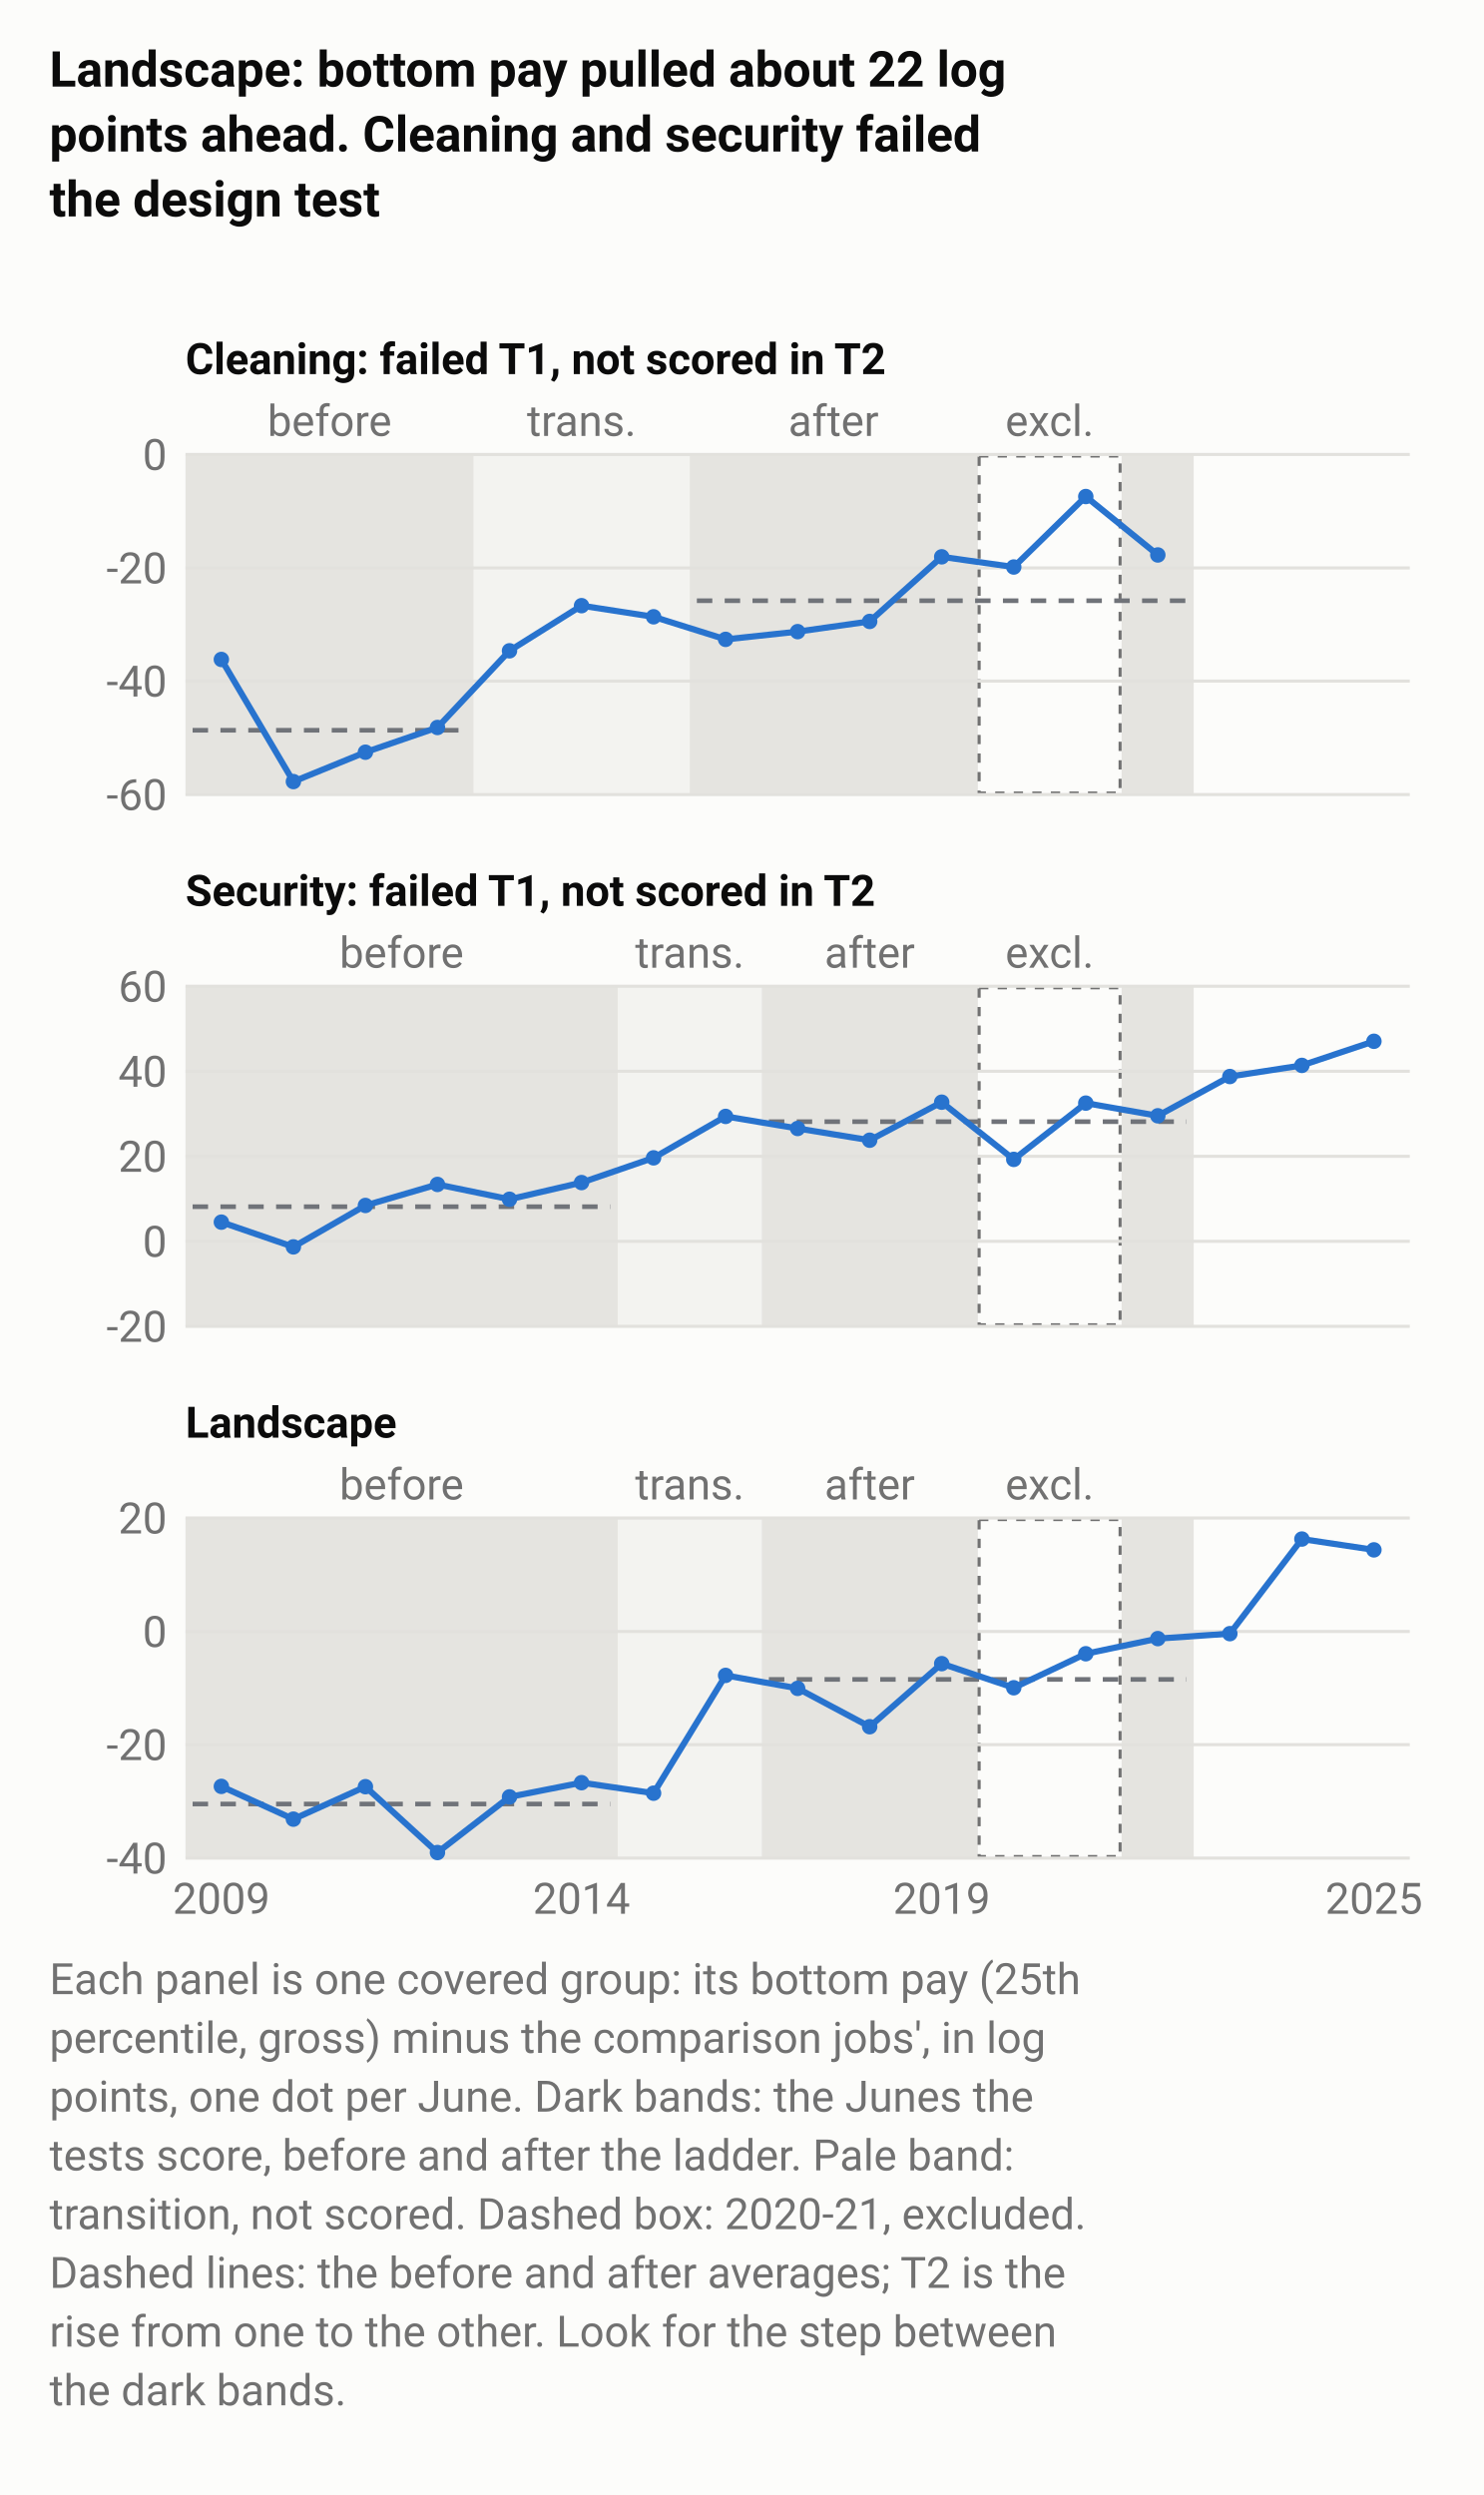
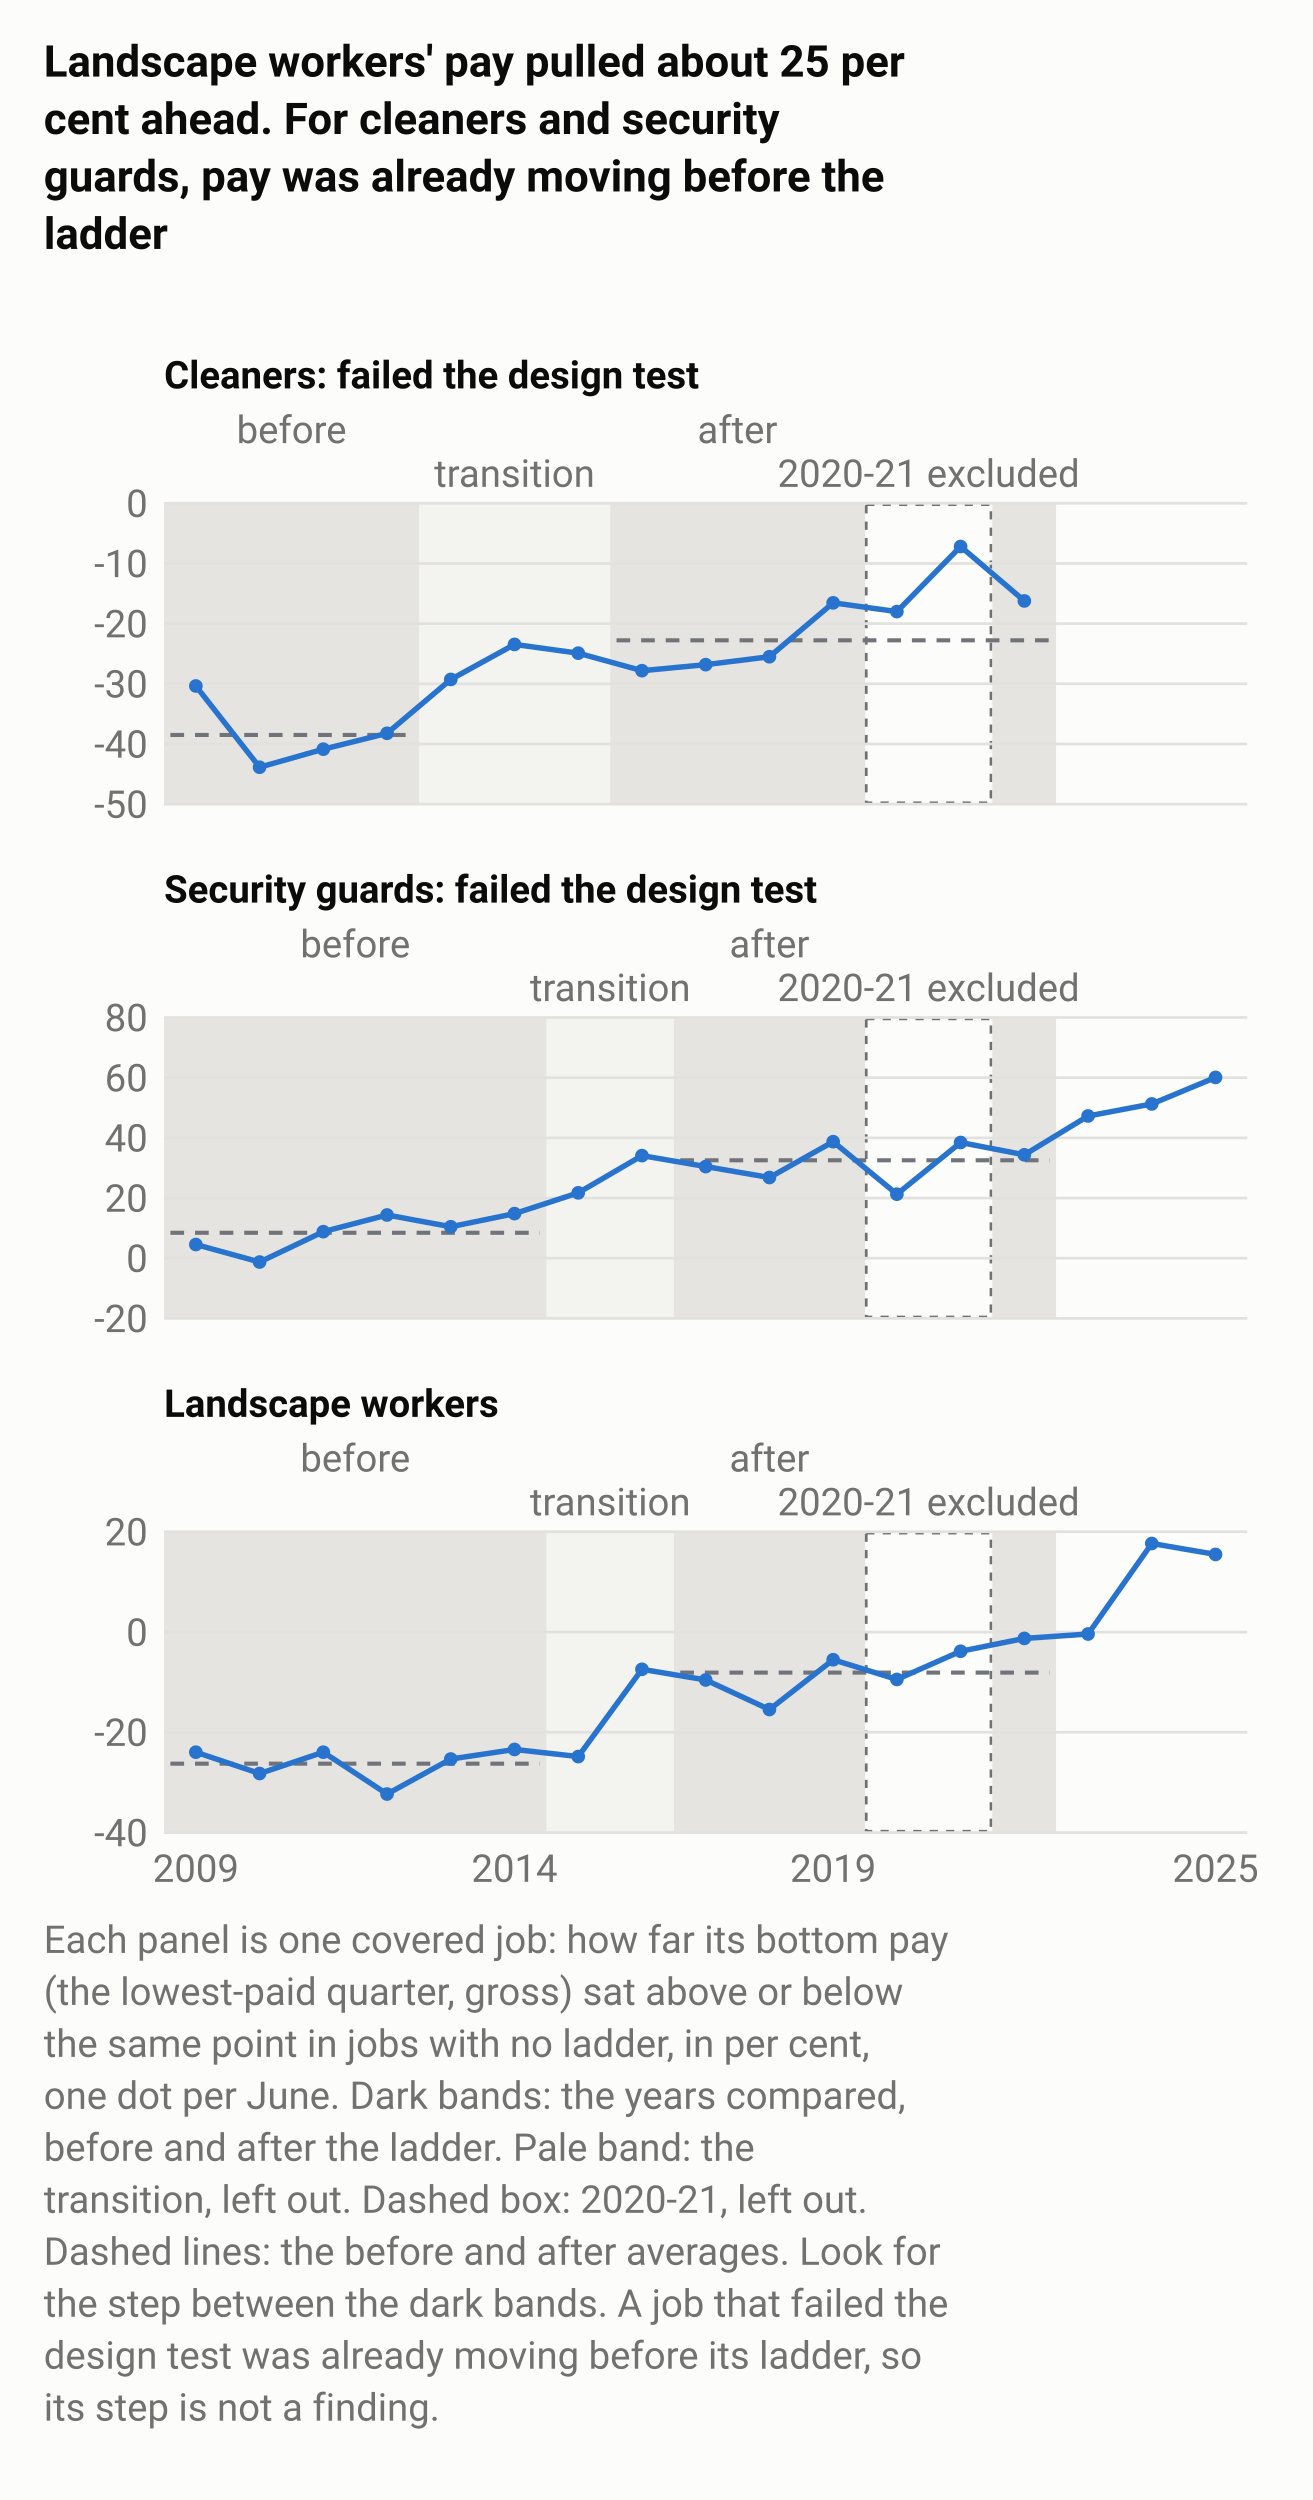
- <svg xmlns="http://www.w3.org/2000/svg" viewBox="0 0 480 807" role="img" aria-label="Three panels, one per covered group, showing bottom pay in covered jobs minus comparison jobs, in log points, each June 2009-2025, with the before, transition, excluded and after years shaded. Landscape: bottom pay pulled about 22 log points ahead. Cleaning and security failed the design test.">
+ <svg xmlns="http://www.w3.org/2000/svg" viewBox="0 0 480 914" role="img" aria-label="Three panels, one per covered job, showing bottom pay in covered jobs compared with jobs that had no ladder, in per cent, each June 2009-2025, with the before, transition, 2020-21 and after years shaded. Landscape workers' pay pulled about 25 per cent ahead. For cleaners and security guards, pay was already moving before the ladder.">
  <style>:root{--fig-ink:#0b0b0b;--fig-ink-3:#717171;--fig-rule:#e2e1dd;--fig-surface:#fcfcfa;--fig-subject:#2873ce;--fig-context:#707379;}@media (prefers-color-scheme: dark){:root{--fig-ink:#ffffff;--fig-ink-3:#9a9a9a;--fig-rule:#38393a;--fig-surface:#1a1a19;--fig-subject:#3987e5;--fig-context:#93969c;}}:root[data-theme="dark"]{--fig-ink:#ffffff;--fig-ink-3:#9a9a9a;--fig-rule:#38393a;--fig-surface:#1a1a19;--fig-subject:#3987e5;--fig-context:#93969c;}text{font-family:ui-sans-serif,system-ui,-apple-system,Segoe UI,Roboto,Helvetica,Arial,sans-serif;}</style>
-   <rect x="0" y="0" width="480" height="807" fill="var(--fig-surface,#fcfcfa)" />
-   <text x="16.0" y="28.0" font-size="16" fill="var(--fig-ink,#0b0b0b)" font-weight="600">Landscape: bottom pay pulled about 22 log</text>
-   <text x="16.0" y="49.0" font-size="16" fill="var(--fig-ink,#0b0b0b)" font-weight="600">points ahead. Cleaning and security failed</text>
-   <text x="16.0" y="70.0" font-size="16" fill="var(--fig-ink,#0b0b0b)" font-weight="600">the design test</text>
-   <text x="60.0" y="121.0" font-size="14" fill="var(--fig-ink,#0b0b0b)" font-weight="600">Cleaning: failed T1, not scored in T2</text>
-   <rect x="60.0" y="147" width="93.2" height="110" fill="var(--fig-rule,#e2e1dd)" opacity="0.9" />
-   <text x="106.6" y="141.0" text-anchor="middle" font-size="14" fill="var(--fig-ink-3,#717171)">before</text>
-   <rect x="153.2" y="147" width="69.9" height="110" fill="var(--fig-rule,#e2e1dd)" opacity="0.35" />
-   <text x="188.1" y="141.0" text-anchor="middle" font-size="14" fill="var(--fig-ink-3,#717171)">trans.</text>
-   <rect x="223.1" y="147" width="93.2" height="110" fill="var(--fig-rule,#e2e1dd)" opacity="0.9" />
-   <text x="269.6" y="141.0" text-anchor="middle" font-size="14" fill="var(--fig-ink-3,#717171)">after</text>
-   <rect x="316.7" y="147.5" width="45.6" height="109" fill="none" stroke="var(--fig-ink-3,#717171)" stroke-width="1" stroke-dasharray="3 3" />
-   <text x="339.5" y="141.0" text-anchor="middle" font-size="14" fill="var(--fig-ink-3,#717171)">excl.</text>
-   <rect x="362.8" y="147" width="23.3" height="110" fill="var(--fig-rule,#e2e1dd)" opacity="0.9" />
-   <line x1="60" x2="456" y1="257.0" y2="257.0" stroke="var(--fig-rule,#e2e1dd)" stroke-width="1" />
-   <text x="54.0" y="262.0" text-anchor="end" font-size="14" fill="var(--fig-ink-3,#717171)">-60</text>
-   <line x1="60" x2="456" y1="220.3" y2="220.3" stroke="var(--fig-rule,#e2e1dd)" stroke-width="1" />
-   <text x="54.0" y="225.3" text-anchor="end" font-size="14" fill="var(--fig-ink-3,#717171)">-40</text>
-   <line x1="60" x2="456" y1="183.7" y2="183.7" stroke="var(--fig-rule,#e2e1dd)" stroke-width="1" />
-   <text x="54.0" y="188.7" text-anchor="end" font-size="14" fill="var(--fig-ink-3,#717171)">-20</text>
-   <line x1="60" x2="456" y1="147.0" y2="147.0" stroke="var(--fig-rule,#e2e1dd)" stroke-width="1" />
-   <text x="54.0" y="152.0" text-anchor="end" font-size="14" fill="var(--fig-ink-3,#717171)">0</text>
-   <line x1="62.3" x2="150.8" y1="236.2" y2="236.2" stroke="var(--fig-context,#707379)" stroke-width="1.5" stroke-dasharray="5 4" />
-   <line x1="225.4" x2="383.8" y1="194.3" y2="194.3" stroke="var(--fig-context,#707379)" stroke-width="1.5" stroke-dasharray="5 4" />
-   <polyline points="71.6,213.3 94.9,252.8 118.2,243.3 141.5,235.3 164.8,210.5 188.1,195.9 211.4,199.5 234.7,206.8 258.0,204.3 281.3,201.0 304.6,180.1 327.9,183.4 351.2,160.6 374.5,179.5" fill="none" stroke="var(--fig-subject,#2873ce)" stroke-width="2" />
-   <circle cx="71.6" cy="213.3" r="2.5" fill="var(--fig-subject,#2873ce)" />
-   <circle cx="94.9" cy="252.8" r="2.5" fill="var(--fig-subject,#2873ce)" />
-   <circle cx="118.2" cy="243.3" r="2.5" fill="var(--fig-subject,#2873ce)" />
-   <circle cx="141.5" cy="235.3" r="2.5" fill="var(--fig-subject,#2873ce)" />
-   <circle cx="164.8" cy="210.5" r="2.5" fill="var(--fig-subject,#2873ce)" />
-   <circle cx="188.1" cy="195.9" r="2.5" fill="var(--fig-subject,#2873ce)" />
-   <circle cx="211.4" cy="199.5" r="2.5" fill="var(--fig-subject,#2873ce)" />
-   <circle cx="234.7" cy="206.8" r="2.5" fill="var(--fig-subject,#2873ce)" />
-   <circle cx="258.0" cy="204.3" r="2.5" fill="var(--fig-subject,#2873ce)" />
-   <circle cx="281.3" cy="201.0" r="2.5" fill="var(--fig-subject,#2873ce)" />
-   <circle cx="304.6" cy="180.1" r="2.5" fill="var(--fig-subject,#2873ce)" />
-   <circle cx="327.9" cy="183.4" r="2.5" fill="var(--fig-subject,#2873ce)" />
-   <circle cx="351.2" cy="160.6" r="2.5" fill="var(--fig-subject,#2873ce)" />
-   <circle cx="374.5" cy="179.5" r="2.5" fill="var(--fig-subject,#2873ce)" />
-   <text x="60.0" y="293.0" font-size="14" fill="var(--fig-ink,#0b0b0b)" font-weight="600">Security: failed T1, not scored in T2</text>
-   <rect x="60.0" y="319" width="139.8" height="110" fill="var(--fig-rule,#e2e1dd)" opacity="0.9" />
-   <text x="129.9" y="313.0" text-anchor="middle" font-size="14" fill="var(--fig-ink-3,#717171)">before</text>
-   <rect x="199.8" y="319" width="46.6" height="110" fill="var(--fig-rule,#e2e1dd)" opacity="0.35" />
-   <text x="223.1" y="313.0" text-anchor="middle" font-size="14" fill="var(--fig-ink-3,#717171)">trans.</text>
-   <rect x="246.4" y="319" width="69.9" height="110" fill="var(--fig-rule,#e2e1dd)" opacity="0.9" />
-   <text x="281.3" y="313.0" text-anchor="middle" font-size="14" fill="var(--fig-ink-3,#717171)">after</text>
-   <rect x="316.7" y="319.5" width="45.6" height="109" fill="none" stroke="var(--fig-ink-3,#717171)" stroke-width="1" stroke-dasharray="3 3" />
-   <text x="339.5" y="313.0" text-anchor="middle" font-size="14" fill="var(--fig-ink-3,#717171)">excl.</text>
-   <rect x="362.8" y="319" width="23.3" height="110" fill="var(--fig-rule,#e2e1dd)" opacity="0.9" />
-   <line x1="60" x2="456" y1="429.0" y2="429.0" stroke="var(--fig-rule,#e2e1dd)" stroke-width="1" />
-   <text x="54.0" y="434.0" text-anchor="end" font-size="14" fill="var(--fig-ink-3,#717171)">-20</text>
-   <line x1="60" x2="456" y1="401.5" y2="401.5" stroke="var(--fig-rule,#e2e1dd)" stroke-width="1" />
-   <text x="54.0" y="406.5" text-anchor="end" font-size="14" fill="var(--fig-ink-3,#717171)">0</text>
-   <line x1="60" x2="456" y1="374.0" y2="374.0" stroke="var(--fig-rule,#e2e1dd)" stroke-width="1" />
-   <text x="54.0" y="379.0" text-anchor="end" font-size="14" fill="var(--fig-ink-3,#717171)">20</text>
-   <line x1="60" x2="456" y1="346.5" y2="346.5" stroke="var(--fig-rule,#e2e1dd)" stroke-width="1" />
-   <text x="54.0" y="351.5" text-anchor="end" font-size="14" fill="var(--fig-ink-3,#717171)">40</text>
-   <line x1="60" x2="456" y1="319.0" y2="319.0" stroke="var(--fig-rule,#e2e1dd)" stroke-width="1" />
-   <text x="54.0" y="324.0" text-anchor="end" font-size="14" fill="var(--fig-ink-3,#717171)">60</text>
-   <line x1="62.3" x2="197.4" y1="390.3" y2="390.3" stroke="var(--fig-context,#707379)" stroke-width="1.5" stroke-dasharray="5 4" />
-   <line x1="248.7" x2="383.8" y1="362.8" y2="362.8" stroke="var(--fig-context,#707379)" stroke-width="1.5" stroke-dasharray="5 4" />
-   <polyline points="71.6,395.3 94.9,403.3 118.2,389.9 141.5,383.1 164.8,387.9 188.1,382.5 211.4,374.5 234.7,361.1 258.0,365.0 281.3,368.8 304.6,356.5 327.9,375.0 351.2,356.8 374.5,360.9 397.8,348.2 421.1,344.6 444.4,336.8" fill="none" stroke="var(--fig-subject,#2873ce)" stroke-width="2" />
-   <circle cx="71.6" cy="395.3" r="2.5" fill="var(--fig-subject,#2873ce)" />
-   <circle cx="94.9" cy="403.3" r="2.5" fill="var(--fig-subject,#2873ce)" />
-   <circle cx="118.2" cy="389.9" r="2.5" fill="var(--fig-subject,#2873ce)" />
-   <circle cx="141.5" cy="383.1" r="2.5" fill="var(--fig-subject,#2873ce)" />
-   <circle cx="164.8" cy="387.9" r="2.5" fill="var(--fig-subject,#2873ce)" />
-   <circle cx="188.1" cy="382.5" r="2.5" fill="var(--fig-subject,#2873ce)" />
-   <circle cx="211.4" cy="374.5" r="2.5" fill="var(--fig-subject,#2873ce)" />
-   <circle cx="234.7" cy="361.1" r="2.5" fill="var(--fig-subject,#2873ce)" />
-   <circle cx="258.0" cy="365.0" r="2.5" fill="var(--fig-subject,#2873ce)" />
-   <circle cx="281.3" cy="368.8" r="2.5" fill="var(--fig-subject,#2873ce)" />
-   <circle cx="304.6" cy="356.5" r="2.5" fill="var(--fig-subject,#2873ce)" />
-   <circle cx="327.9" cy="375.0" r="2.5" fill="var(--fig-subject,#2873ce)" />
-   <circle cx="351.2" cy="356.8" r="2.5" fill="var(--fig-subject,#2873ce)" />
-   <circle cx="374.5" cy="360.9" r="2.5" fill="var(--fig-subject,#2873ce)" />
-   <circle cx="397.8" cy="348.2" r="2.5" fill="var(--fig-subject,#2873ce)" />
-   <circle cx="421.1" cy="344.6" r="2.5" fill="var(--fig-subject,#2873ce)" />
-   <circle cx="444.4" cy="336.8" r="2.5" fill="var(--fig-subject,#2873ce)" />
-   <text x="60.0" y="465.0" font-size="14" fill="var(--fig-ink,#0b0b0b)" font-weight="600">Landscape</text>
-   <rect x="60.0" y="491" width="139.8" height="110" fill="var(--fig-rule,#e2e1dd)" opacity="0.9" />
-   <text x="129.9" y="485.0" text-anchor="middle" font-size="14" fill="var(--fig-ink-3,#717171)">before</text>
-   <rect x="199.8" y="491" width="46.6" height="110" fill="var(--fig-rule,#e2e1dd)" opacity="0.35" />
-   <text x="223.1" y="485.0" text-anchor="middle" font-size="14" fill="var(--fig-ink-3,#717171)">trans.</text>
-   <rect x="246.4" y="491" width="69.9" height="110" fill="var(--fig-rule,#e2e1dd)" opacity="0.9" />
-   <text x="281.3" y="485.0" text-anchor="middle" font-size="14" fill="var(--fig-ink-3,#717171)">after</text>
-   <rect x="316.7" y="491.5" width="45.6" height="109" fill="none" stroke="var(--fig-ink-3,#717171)" stroke-width="1" stroke-dasharray="3 3" />
-   <text x="339.5" y="485.0" text-anchor="middle" font-size="14" fill="var(--fig-ink-3,#717171)">excl.</text>
-   <rect x="362.8" y="491" width="23.3" height="110" fill="var(--fig-rule,#e2e1dd)" opacity="0.9" />
-   <line x1="60" x2="456" y1="601.0" y2="601.0" stroke="var(--fig-rule,#e2e1dd)" stroke-width="1" />
-   <text x="54.0" y="606.0" text-anchor="end" font-size="14" fill="var(--fig-ink-3,#717171)">-40</text>
-   <line x1="60" x2="456" y1="564.3" y2="564.3" stroke="var(--fig-rule,#e2e1dd)" stroke-width="1" />
-   <text x="54.0" y="569.3" text-anchor="end" font-size="14" fill="var(--fig-ink-3,#717171)">-20</text>
-   <line x1="60" x2="456" y1="527.7" y2="527.7" stroke="var(--fig-rule,#e2e1dd)" stroke-width="1" />
-   <text x="54.0" y="532.7" text-anchor="end" font-size="14" fill="var(--fig-ink-3,#717171)">0</text>
-   <line x1="60" x2="456" y1="491.0" y2="491.0" stroke="var(--fig-rule,#e2e1dd)" stroke-width="1" />
-   <text x="54.0" y="496.0" text-anchor="end" font-size="14" fill="var(--fig-ink-3,#717171)">20</text>
-   <line x1="62.3" x2="197.4" y1="583.5" y2="583.5" stroke="var(--fig-context,#707379)" stroke-width="1.5" stroke-dasharray="5 4" />
-   <line x1="248.7" x2="383.8" y1="543.2" y2="543.2" stroke="var(--fig-context,#707379)" stroke-width="1.5" stroke-dasharray="5 4" />
-   <polyline points="71.6,577.8 94.9,588.4 118.2,577.9 141.5,599.2 164.8,581.2 188.1,576.6 211.4,580.0 234.7,541.9 258.0,546.1 281.3,558.5 304.6,538.1 327.9,545.9 351.2,534.9 374.5,530.0 397.8,528.4 421.1,497.8 444.4,501.3" fill="none" stroke="var(--fig-subject,#2873ce)" stroke-width="2" />
-   <circle cx="71.6" cy="577.8" r="2.5" fill="var(--fig-subject,#2873ce)" />
-   <circle cx="94.9" cy="588.4" r="2.5" fill="var(--fig-subject,#2873ce)" />
-   <circle cx="118.2" cy="577.9" r="2.5" fill="var(--fig-subject,#2873ce)" />
-   <circle cx="141.5" cy="599.2" r="2.5" fill="var(--fig-subject,#2873ce)" />
-   <circle cx="164.8" cy="581.2" r="2.5" fill="var(--fig-subject,#2873ce)" />
-   <circle cx="188.1" cy="576.6" r="2.5" fill="var(--fig-subject,#2873ce)" />
-   <circle cx="211.4" cy="580.0" r="2.5" fill="var(--fig-subject,#2873ce)" />
-   <circle cx="234.7" cy="541.9" r="2.5" fill="var(--fig-subject,#2873ce)" />
-   <circle cx="258.0" cy="546.1" r="2.5" fill="var(--fig-subject,#2873ce)" />
-   <circle cx="281.3" cy="558.5" r="2.5" fill="var(--fig-subject,#2873ce)" />
-   <circle cx="304.6" cy="538.1" r="2.5" fill="var(--fig-subject,#2873ce)" />
-   <circle cx="327.9" cy="545.9" r="2.5" fill="var(--fig-subject,#2873ce)" />
-   <circle cx="351.2" cy="534.9" r="2.5" fill="var(--fig-subject,#2873ce)" />
-   <circle cx="374.5" cy="530.0" r="2.5" fill="var(--fig-subject,#2873ce)" />
-   <circle cx="397.8" cy="528.4" r="2.5" fill="var(--fig-subject,#2873ce)" />
-   <circle cx="421.1" cy="497.8" r="2.5" fill="var(--fig-subject,#2873ce)" />
-   <circle cx="444.4" cy="501.3" r="2.5" fill="var(--fig-subject,#2873ce)" />
-   <text x="71.6" y="619.0" text-anchor="middle" font-size="14" fill="var(--fig-ink-3,#717171)">2009</text>
-   <text x="188.1" y="619.0" text-anchor="middle" font-size="14" fill="var(--fig-ink-3,#717171)">2014</text>
-   <text x="304.6" y="619.0" text-anchor="middle" font-size="14" fill="var(--fig-ink-3,#717171)">2019</text>
-   <text x="444.4" y="619.0" text-anchor="middle" font-size="14" fill="var(--fig-ink-3,#717171)">2025</text>
-   <text x="16.0" y="645.0" font-size="14" fill="var(--fig-ink-3,#717171)">Each panel is one covered group: its bottom pay (25th</text>
-   <text x="16.0" y="664.0" font-size="14" fill="var(--fig-ink-3,#717171)">percentile, gross) minus the comparison jobs', in log</text>
-   <text x="16.0" y="683.0" font-size="14" fill="var(--fig-ink-3,#717171)">points, one dot per June. Dark bands: the Junes the</text>
-   <text x="16.0" y="702.0" font-size="14" fill="var(--fig-ink-3,#717171)">tests score, before and after the ladder. Pale band:</text>
-   <text x="16.0" y="721.0" font-size="14" fill="var(--fig-ink-3,#717171)">transition, not scored. Dashed box: 2020-21, excluded.</text>
-   <text x="16.0" y="740.0" font-size="14" fill="var(--fig-ink-3,#717171)">Dashed lines: the before and after averages; T2 is the</text>
-   <text x="16.0" y="759.0" font-size="14" fill="var(--fig-ink-3,#717171)">rise from one to the other. Look for the step between</text>
-   <text x="16.0" y="778.0" font-size="14" fill="var(--fig-ink-3,#717171)">the dark bands.</text>
+   <rect x="0" y="0" width="480" height="914" fill="var(--fig-surface,#fcfcfa)" />
+   <text x="16.0" y="28.0" font-size="16" fill="var(--fig-ink,#0b0b0b)" font-weight="600">Landscape workers' pay pulled about 25 per</text>
+   <text x="16.0" y="49.0" font-size="16" fill="var(--fig-ink,#0b0b0b)" font-weight="600">cent ahead. For cleaners and security</text>
+   <text x="16.0" y="70.0" font-size="16" fill="var(--fig-ink,#0b0b0b)" font-weight="600">guards, pay was already moving before the</text>
+   <text x="16.0" y="91.0" font-size="16" fill="var(--fig-ink,#0b0b0b)" font-weight="600">ladder</text>
+   <text x="60.0" y="142.0" font-size="14" fill="var(--fig-ink,#0b0b0b)" font-weight="600">Cleaners: failed the design test</text>
+   <rect x="60.0" y="184" width="93.2" height="110" fill="var(--fig-rule,#e2e1dd)" opacity="0.9" />
+   <text x="106.6" y="162.0" text-anchor="middle" font-size="14" fill="var(--fig-ink-3,#717171)">before</text>
+   <rect x="153.2" y="184" width="69.9" height="110" fill="var(--fig-rule,#e2e1dd)" opacity="0.35" />
+   <text x="188.1" y="178.0" text-anchor="middle" font-size="14" fill="var(--fig-ink-3,#717171)">transition</text>
+   <rect x="223.1" y="184" width="93.2" height="110" fill="var(--fig-rule,#e2e1dd)" opacity="0.9" />
+   <text x="269.6" y="162.0" text-anchor="middle" font-size="14" fill="var(--fig-ink-3,#717171)">after</text>
+   <rect x="316.7" y="184.5" width="45.6" height="109" fill="none" stroke="var(--fig-ink-3,#717171)" stroke-width="1" stroke-dasharray="3 3" />
+   <text x="339.5" y="178.0" text-anchor="middle" font-size="14" fill="var(--fig-ink-3,#717171)">2020-21 excluded</text>
+   <rect x="362.8" y="184" width="23.3" height="110" fill="var(--fig-rule,#e2e1dd)" opacity="0.9" />
+   <line x1="60" x2="456" y1="294.0" y2="294.0" stroke="var(--fig-rule,#e2e1dd)" stroke-width="1" />
+   <text x="54.0" y="299.0" text-anchor="end" font-size="14" fill="var(--fig-ink-3,#717171)">-50</text>
+   <line x1="60" x2="456" y1="272.0" y2="272.0" stroke="var(--fig-rule,#e2e1dd)" stroke-width="1" />
+   <text x="54.0" y="277.0" text-anchor="end" font-size="14" fill="var(--fig-ink-3,#717171)">-40</text>
+   <line x1="60" x2="456" y1="250.0" y2="250.0" stroke="var(--fig-rule,#e2e1dd)" stroke-width="1" />
+   <text x="54.0" y="255.0" text-anchor="end" font-size="14" fill="var(--fig-ink-3,#717171)">-30</text>
+   <line x1="60" x2="456" y1="228.0" y2="228.0" stroke="var(--fig-rule,#e2e1dd)" stroke-width="1" />
+   <text x="54.0" y="233.0" text-anchor="end" font-size="14" fill="var(--fig-ink-3,#717171)">-20</text>
+   <line x1="60" x2="456" y1="206.0" y2="206.0" stroke="var(--fig-rule,#e2e1dd)" stroke-width="1" />
+   <text x="54.0" y="211.0" text-anchor="end" font-size="14" fill="var(--fig-ink-3,#717171)">-10</text>
+   <line x1="60" x2="456" y1="184.0" y2="184.0" stroke="var(--fig-rule,#e2e1dd)" stroke-width="1" />
+   <text x="54.0" y="189.0" text-anchor="end" font-size="14" fill="var(--fig-ink-3,#717171)">0</text>
+   <line x1="62.3" x2="150.8" y1="268.7" y2="268.7" stroke="var(--fig-context,#707379)" stroke-width="1.5" stroke-dasharray="5 4" />
+   <line x1="225.4" x2="383.8" y1="234.1" y2="234.1" stroke="var(--fig-context,#707379)" stroke-width="1.5" stroke-dasharray="5 4" />
+   <polyline points="71.6,250.8 94.9,280.5 118.2,273.9 141.5,268.1 164.8,248.4 188.1,235.6 211.4,238.8 234.7,245.2 258.0,243.0 281.3,240.1 304.6,220.4 327.9,223.6 351.2,199.8 374.5,219.7" fill="none" stroke="var(--fig-subject,#2873ce)" stroke-width="2" />
+   <circle cx="71.6" cy="250.8" r="2.5" fill="var(--fig-subject,#2873ce)" />
+   <circle cx="94.9" cy="280.5" r="2.5" fill="var(--fig-subject,#2873ce)" />
+   <circle cx="118.2" cy="273.9" r="2.5" fill="var(--fig-subject,#2873ce)" />
+   <circle cx="141.5" cy="268.1" r="2.5" fill="var(--fig-subject,#2873ce)" />
+   <circle cx="164.8" cy="248.4" r="2.5" fill="var(--fig-subject,#2873ce)" />
+   <circle cx="188.1" cy="235.6" r="2.5" fill="var(--fig-subject,#2873ce)" />
+   <circle cx="211.4" cy="238.8" r="2.5" fill="var(--fig-subject,#2873ce)" />
+   <circle cx="234.7" cy="245.2" r="2.5" fill="var(--fig-subject,#2873ce)" />
+   <circle cx="258.0" cy="243.0" r="2.5" fill="var(--fig-subject,#2873ce)" />
+   <circle cx="281.3" cy="240.1" r="2.5" fill="var(--fig-subject,#2873ce)" />
+   <circle cx="304.6" cy="220.4" r="2.5" fill="var(--fig-subject,#2873ce)" />
+   <circle cx="327.9" cy="223.6" r="2.5" fill="var(--fig-subject,#2873ce)" />
+   <circle cx="351.2" cy="199.8" r="2.5" fill="var(--fig-subject,#2873ce)" />
+   <circle cx="374.5" cy="219.7" r="2.5" fill="var(--fig-subject,#2873ce)" />
+   <text x="60.0" y="330.0" font-size="14" fill="var(--fig-ink,#0b0b0b)" font-weight="600">Security guards: failed the design test</text>
+   <rect x="60.0" y="372" width="139.8" height="110" fill="var(--fig-rule,#e2e1dd)" opacity="0.9" />
+   <text x="129.9" y="350.0" text-anchor="middle" font-size="14" fill="var(--fig-ink-3,#717171)">before</text>
+   <rect x="199.8" y="372" width="46.6" height="110" fill="var(--fig-rule,#e2e1dd)" opacity="0.35" />
+   <text x="223.1" y="366.0" text-anchor="middle" font-size="14" fill="var(--fig-ink-3,#717171)">transition</text>
+   <rect x="246.4" y="372" width="69.9" height="110" fill="var(--fig-rule,#e2e1dd)" opacity="0.9" />
+   <text x="281.3" y="350.0" text-anchor="middle" font-size="14" fill="var(--fig-ink-3,#717171)">after</text>
+   <rect x="316.7" y="372.5" width="45.6" height="109" fill="none" stroke="var(--fig-ink-3,#717171)" stroke-width="1" stroke-dasharray="3 3" />
+   <text x="339.5" y="366.0" text-anchor="middle" font-size="14" fill="var(--fig-ink-3,#717171)">2020-21 excluded</text>
+   <rect x="362.8" y="372" width="23.3" height="110" fill="var(--fig-rule,#e2e1dd)" opacity="0.9" />
+   <line x1="60" x2="456" y1="482.0" y2="482.0" stroke="var(--fig-rule,#e2e1dd)" stroke-width="1" />
+   <text x="54.0" y="487.0" text-anchor="end" font-size="14" fill="var(--fig-ink-3,#717171)">-20</text>
+   <line x1="60" x2="456" y1="460.0" y2="460.0" stroke="var(--fig-rule,#e2e1dd)" stroke-width="1" />
+   <text x="54.0" y="465.0" text-anchor="end" font-size="14" fill="var(--fig-ink-3,#717171)">0</text>
+   <line x1="60" x2="456" y1="438.0" y2="438.0" stroke="var(--fig-rule,#e2e1dd)" stroke-width="1" />
+   <text x="54.0" y="443.0" text-anchor="end" font-size="14" fill="var(--fig-ink-3,#717171)">20</text>
+   <line x1="60" x2="456" y1="416.0" y2="416.0" stroke="var(--fig-rule,#e2e1dd)" stroke-width="1" />
+   <text x="54.0" y="421.0" text-anchor="end" font-size="14" fill="var(--fig-ink-3,#717171)">40</text>
+   <line x1="60" x2="456" y1="394.0" y2="394.0" stroke="var(--fig-rule,#e2e1dd)" stroke-width="1" />
+   <text x="54.0" y="399.0" text-anchor="end" font-size="14" fill="var(--fig-ink-3,#717171)">60</text>
+   <line x1="60" x2="456" y1="372.0" y2="372.0" stroke="var(--fig-rule,#e2e1dd)" stroke-width="1" />
+   <text x="54.0" y="377.0" text-anchor="end" font-size="14" fill="var(--fig-ink-3,#717171)">80</text>
+   <line x1="62.3" x2="197.4" y1="450.7" y2="450.7" stroke="var(--fig-context,#707379)" stroke-width="1.5" stroke-dasharray="5 4" />
+   <line x1="248.7" x2="383.8" y1="424.2" y2="424.2" stroke="var(--fig-context,#707379)" stroke-width="1.5" stroke-dasharray="5 4" />
+   <polyline points="71.6,455.0 94.9,461.4 118.2,450.3 141.5,444.2 164.8,448.5 188.1,443.7 211.4,436.1 234.7,422.5 258.0,426.5 281.3,430.5 304.6,417.4 327.9,436.6 351.2,417.7 374.5,422.2 397.8,408.0 421.1,403.6 444.4,393.9" fill="none" stroke="var(--fig-subject,#2873ce)" stroke-width="2" />
+   <circle cx="71.6" cy="455.0" r="2.5" fill="var(--fig-subject,#2873ce)" />
+   <circle cx="94.9" cy="461.4" r="2.5" fill="var(--fig-subject,#2873ce)" />
+   <circle cx="118.2" cy="450.3" r="2.5" fill="var(--fig-subject,#2873ce)" />
+   <circle cx="141.5" cy="444.2" r="2.5" fill="var(--fig-subject,#2873ce)" />
+   <circle cx="164.8" cy="448.5" r="2.5" fill="var(--fig-subject,#2873ce)" />
+   <circle cx="188.1" cy="443.7" r="2.5" fill="var(--fig-subject,#2873ce)" />
+   <circle cx="211.4" cy="436.1" r="2.5" fill="var(--fig-subject,#2873ce)" />
+   <circle cx="234.7" cy="422.5" r="2.5" fill="var(--fig-subject,#2873ce)" />
+   <circle cx="258.0" cy="426.5" r="2.5" fill="var(--fig-subject,#2873ce)" />
+   <circle cx="281.3" cy="430.5" r="2.5" fill="var(--fig-subject,#2873ce)" />
+   <circle cx="304.6" cy="417.4" r="2.5" fill="var(--fig-subject,#2873ce)" />
+   <circle cx="327.9" cy="436.6" r="2.5" fill="var(--fig-subject,#2873ce)" />
+   <circle cx="351.2" cy="417.7" r="2.5" fill="var(--fig-subject,#2873ce)" />
+   <circle cx="374.5" cy="422.2" r="2.5" fill="var(--fig-subject,#2873ce)" />
+   <circle cx="397.8" cy="408.0" r="2.5" fill="var(--fig-subject,#2873ce)" />
+   <circle cx="421.1" cy="403.6" r="2.5" fill="var(--fig-subject,#2873ce)" />
+   <circle cx="444.4" cy="393.9" r="2.5" fill="var(--fig-subject,#2873ce)" />
+   <text x="60.0" y="518.0" font-size="14" fill="var(--fig-ink,#0b0b0b)" font-weight="600">Landscape workers</text>
+   <rect x="60.0" y="560" width="139.8" height="110" fill="var(--fig-rule,#e2e1dd)" opacity="0.9" />
+   <text x="129.9" y="538.0" text-anchor="middle" font-size="14" fill="var(--fig-ink-3,#717171)">before</text>
+   <rect x="199.8" y="560" width="46.6" height="110" fill="var(--fig-rule,#e2e1dd)" opacity="0.35" />
+   <text x="223.1" y="554.0" text-anchor="middle" font-size="14" fill="var(--fig-ink-3,#717171)">transition</text>
+   <rect x="246.4" y="560" width="69.9" height="110" fill="var(--fig-rule,#e2e1dd)" opacity="0.9" />
+   <text x="281.3" y="538.0" text-anchor="middle" font-size="14" fill="var(--fig-ink-3,#717171)">after</text>
+   <rect x="316.7" y="560.5" width="45.6" height="109" fill="none" stroke="var(--fig-ink-3,#717171)" stroke-width="1" stroke-dasharray="3 3" />
+   <text x="339.5" y="554.0" text-anchor="middle" font-size="14" fill="var(--fig-ink-3,#717171)">2020-21 excluded</text>
+   <rect x="362.8" y="560" width="23.3" height="110" fill="var(--fig-rule,#e2e1dd)" opacity="0.9" />
+   <line x1="60" x2="456" y1="670.0" y2="670.0" stroke="var(--fig-rule,#e2e1dd)" stroke-width="1" />
+   <text x="54.0" y="675.0" text-anchor="end" font-size="14" fill="var(--fig-ink-3,#717171)">-40</text>
+   <line x1="60" x2="456" y1="633.3" y2="633.3" stroke="var(--fig-rule,#e2e1dd)" stroke-width="1" />
+   <text x="54.0" y="638.3" text-anchor="end" font-size="14" fill="var(--fig-ink-3,#717171)">-20</text>
+   <line x1="60" x2="456" y1="596.7" y2="596.7" stroke="var(--fig-rule,#e2e1dd)" stroke-width="1" />
+   <text x="54.0" y="601.7" text-anchor="end" font-size="14" fill="var(--fig-ink-3,#717171)">0</text>
+   <line x1="60" x2="456" y1="560.0" y2="560.0" stroke="var(--fig-rule,#e2e1dd)" stroke-width="1" />
+   <text x="54.0" y="565.0" text-anchor="end" font-size="14" fill="var(--fig-ink-3,#717171)">20</text>
+   <line x1="62.3" x2="197.4" y1="644.8" y2="644.8" stroke="var(--fig-context,#707379)" stroke-width="1.5" stroke-dasharray="5 4" />
+   <line x1="248.7" x2="383.8" y1="611.5" y2="611.5" stroke="var(--fig-context,#707379)" stroke-width="1.5" stroke-dasharray="5 4" />
+   <polyline points="71.6,640.6 94.9,648.4 118.2,640.6 141.5,655.9 164.8,643.1 188.1,639.6 211.4,642.2 234.7,610.3 258.0,614.2 281.3,625.0 304.6,606.8 327.9,614.0 351.2,603.7 374.5,599.0 397.8,597.4 421.1,564.3 444.4,568.3" fill="none" stroke="var(--fig-subject,#2873ce)" stroke-width="2" />
+   <circle cx="71.6" cy="640.6" r="2.5" fill="var(--fig-subject,#2873ce)" />
+   <circle cx="94.9" cy="648.4" r="2.5" fill="var(--fig-subject,#2873ce)" />
+   <circle cx="118.2" cy="640.6" r="2.5" fill="var(--fig-subject,#2873ce)" />
+   <circle cx="141.5" cy="655.9" r="2.5" fill="var(--fig-subject,#2873ce)" />
+   <circle cx="164.8" cy="643.1" r="2.5" fill="var(--fig-subject,#2873ce)" />
+   <circle cx="188.1" cy="639.6" r="2.5" fill="var(--fig-subject,#2873ce)" />
+   <circle cx="211.4" cy="642.2" r="2.5" fill="var(--fig-subject,#2873ce)" />
+   <circle cx="234.7" cy="610.3" r="2.5" fill="var(--fig-subject,#2873ce)" />
+   <circle cx="258.0" cy="614.2" r="2.5" fill="var(--fig-subject,#2873ce)" />
+   <circle cx="281.3" cy="625.0" r="2.5" fill="var(--fig-subject,#2873ce)" />
+   <circle cx="304.6" cy="606.8" r="2.5" fill="var(--fig-subject,#2873ce)" />
+   <circle cx="327.9" cy="614.0" r="2.5" fill="var(--fig-subject,#2873ce)" />
+   <circle cx="351.2" cy="603.7" r="2.5" fill="var(--fig-subject,#2873ce)" />
+   <circle cx="374.5" cy="599.0" r="2.5" fill="var(--fig-subject,#2873ce)" />
+   <circle cx="397.8" cy="597.4" r="2.5" fill="var(--fig-subject,#2873ce)" />
+   <circle cx="421.1" cy="564.3" r="2.5" fill="var(--fig-subject,#2873ce)" />
+   <circle cx="444.4" cy="568.3" r="2.5" fill="var(--fig-subject,#2873ce)" />
+   <text x="71.6" y="688.0" text-anchor="middle" font-size="14" fill="var(--fig-ink-3,#717171)">2009</text>
+   <text x="188.1" y="688.0" text-anchor="middle" font-size="14" fill="var(--fig-ink-3,#717171)">2014</text>
+   <text x="304.6" y="688.0" text-anchor="middle" font-size="14" fill="var(--fig-ink-3,#717171)">2019</text>
+   <text x="444.4" y="688.0" text-anchor="middle" font-size="14" fill="var(--fig-ink-3,#717171)">2025</text>
+   <text x="16.0" y="714.0" font-size="14" fill="var(--fig-ink-3,#717171)">Each panel is one covered job: how far its bottom pay</text>
+   <text x="16.0" y="733.0" font-size="14" fill="var(--fig-ink-3,#717171)">(the lowest-paid quarter, gross) sat above or below</text>
+   <text x="16.0" y="752.0" font-size="14" fill="var(--fig-ink-3,#717171)">the same point in jobs with no ladder, in per cent,</text>
+   <text x="16.0" y="771.0" font-size="14" fill="var(--fig-ink-3,#717171)">one dot per June. Dark bands: the years compared,</text>
+   <text x="16.0" y="790.0" font-size="14" fill="var(--fig-ink-3,#717171)">before and after the ladder. Pale band: the</text>
+   <text x="16.0" y="809.0" font-size="14" fill="var(--fig-ink-3,#717171)">transition, left out. Dashed box: 2020-21, left out.</text>
+   <text x="16.0" y="828.0" font-size="14" fill="var(--fig-ink-3,#717171)">Dashed lines: the before and after averages. Look for</text>
+   <text x="16.0" y="847.0" font-size="14" fill="var(--fig-ink-3,#717171)">the step between the dark bands. A job that failed the</text>
+   <text x="16.0" y="866.0" font-size="14" fill="var(--fig-ink-3,#717171)">design test was already moving before its ladder, so</text>
+   <text x="16.0" y="885.0" font-size="14" fill="var(--fig-ink-3,#717171)">its step is not a finding.</text>
</svg>
